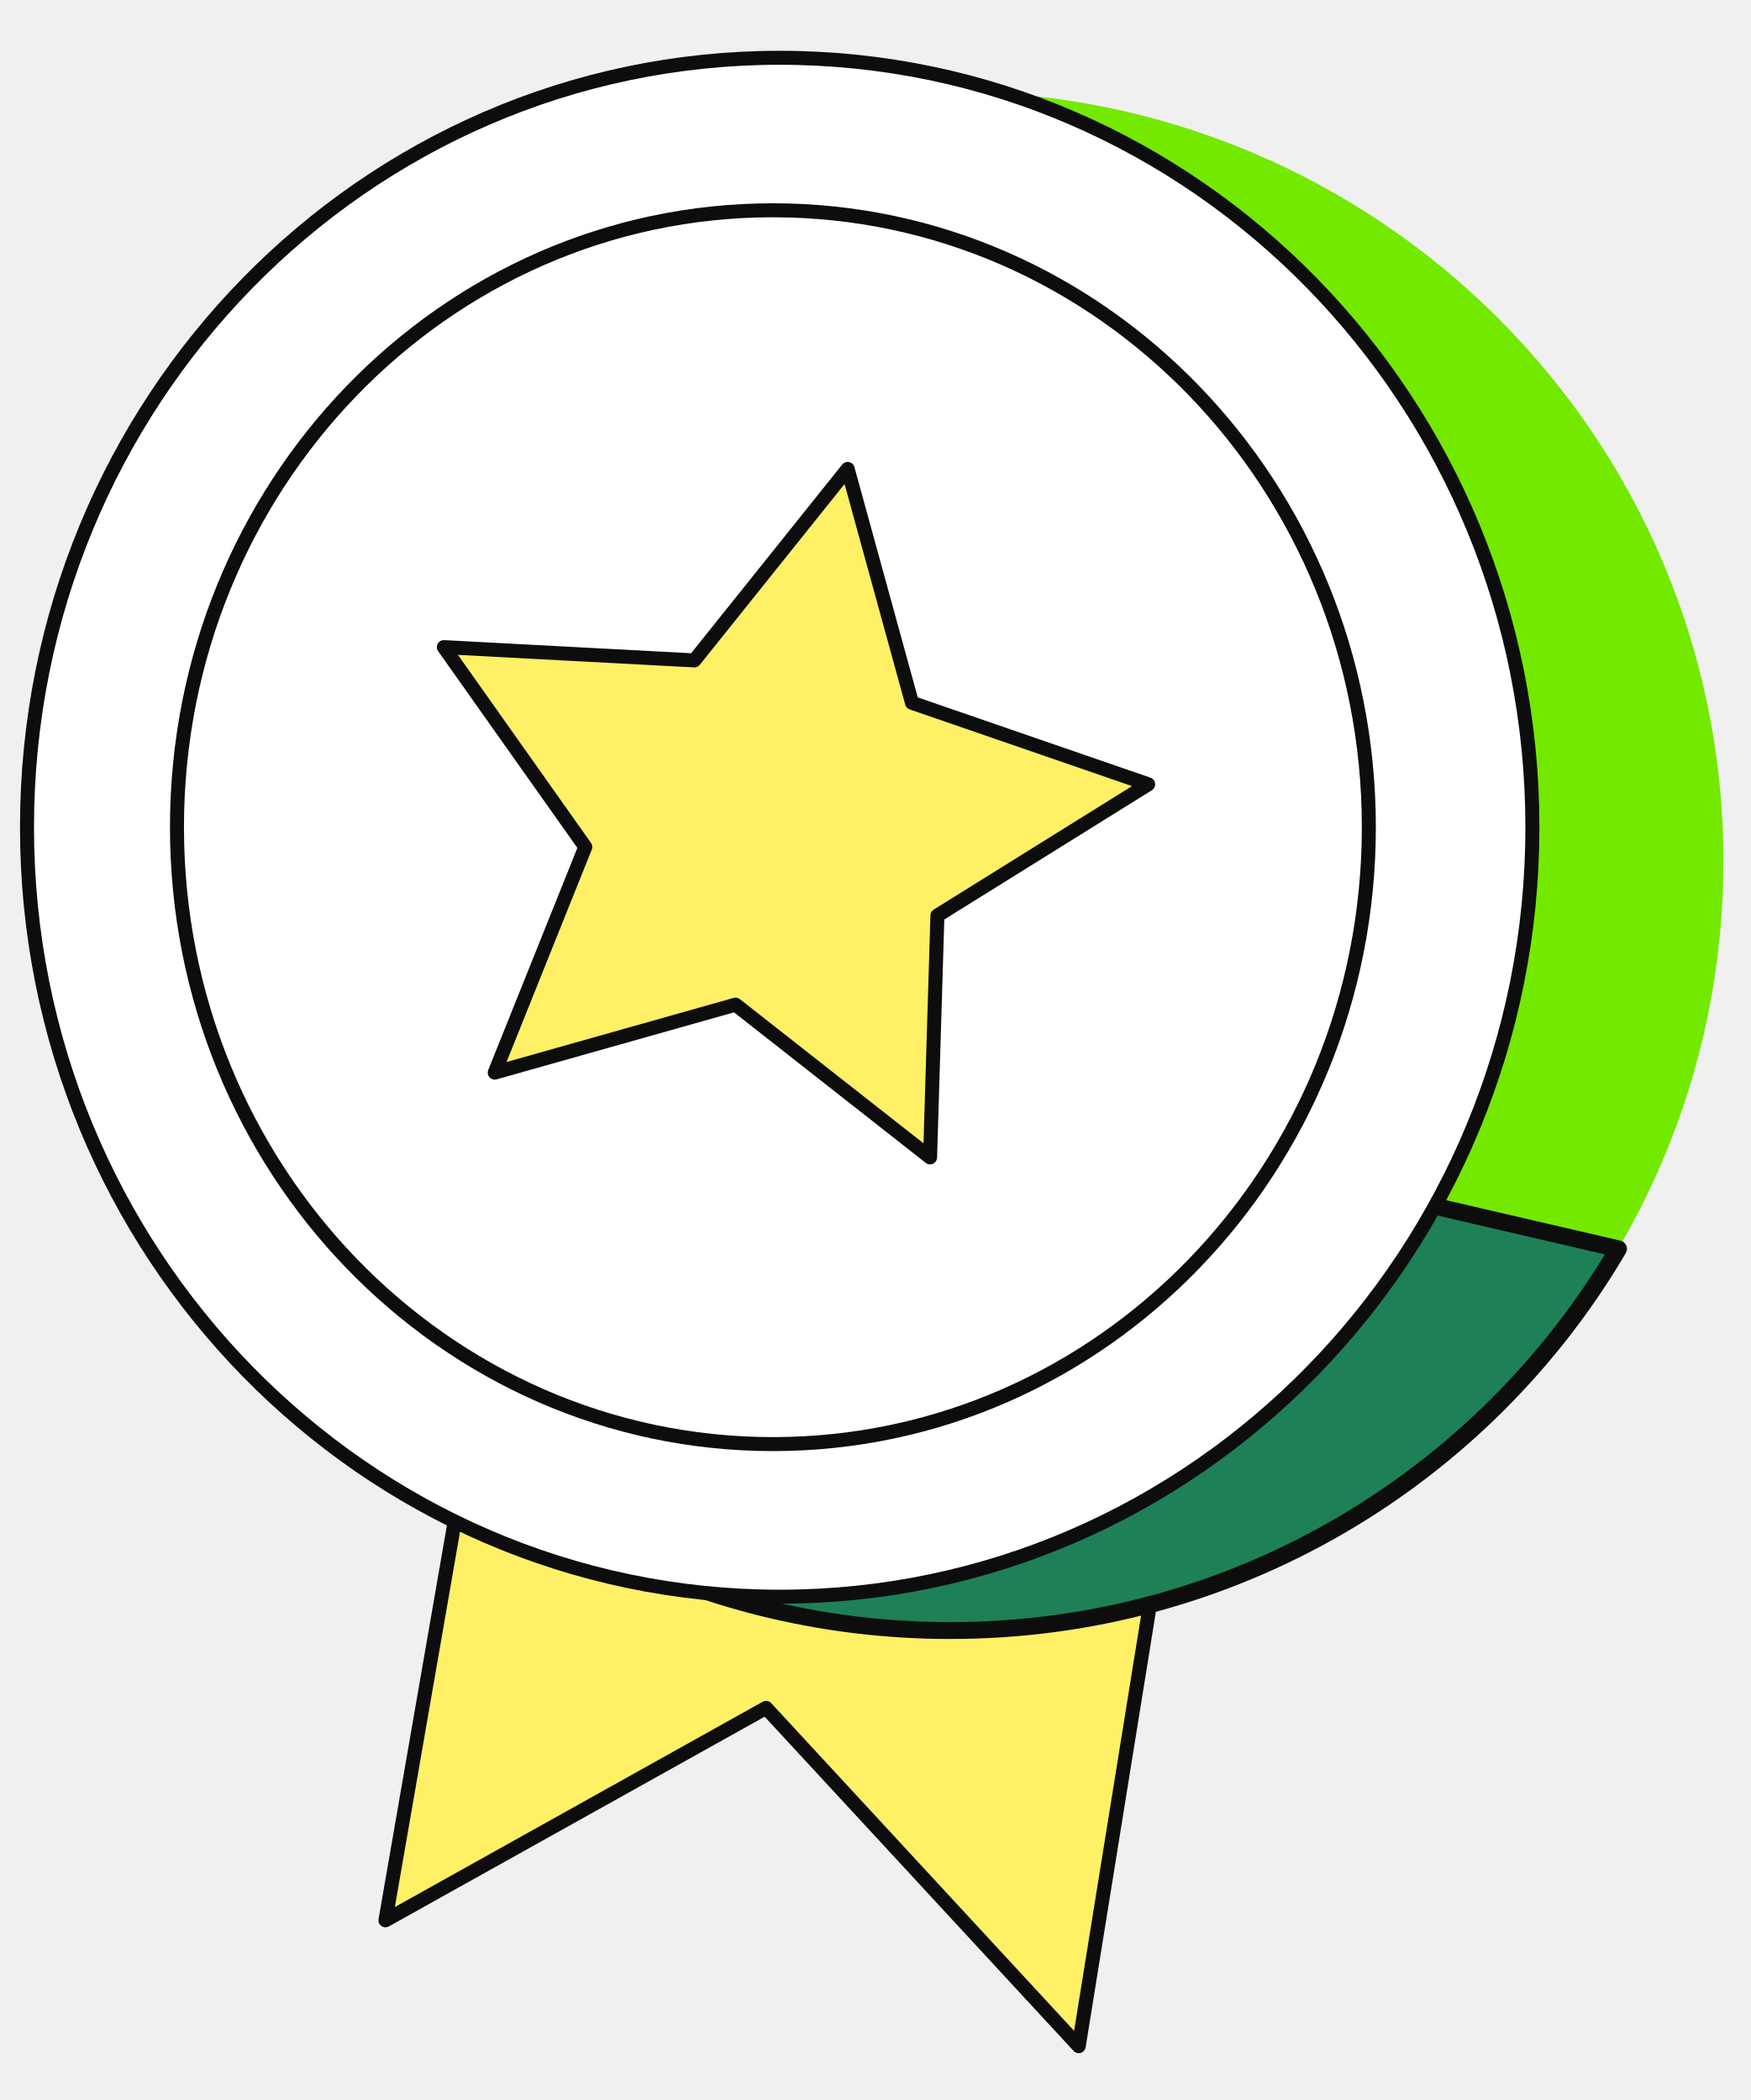
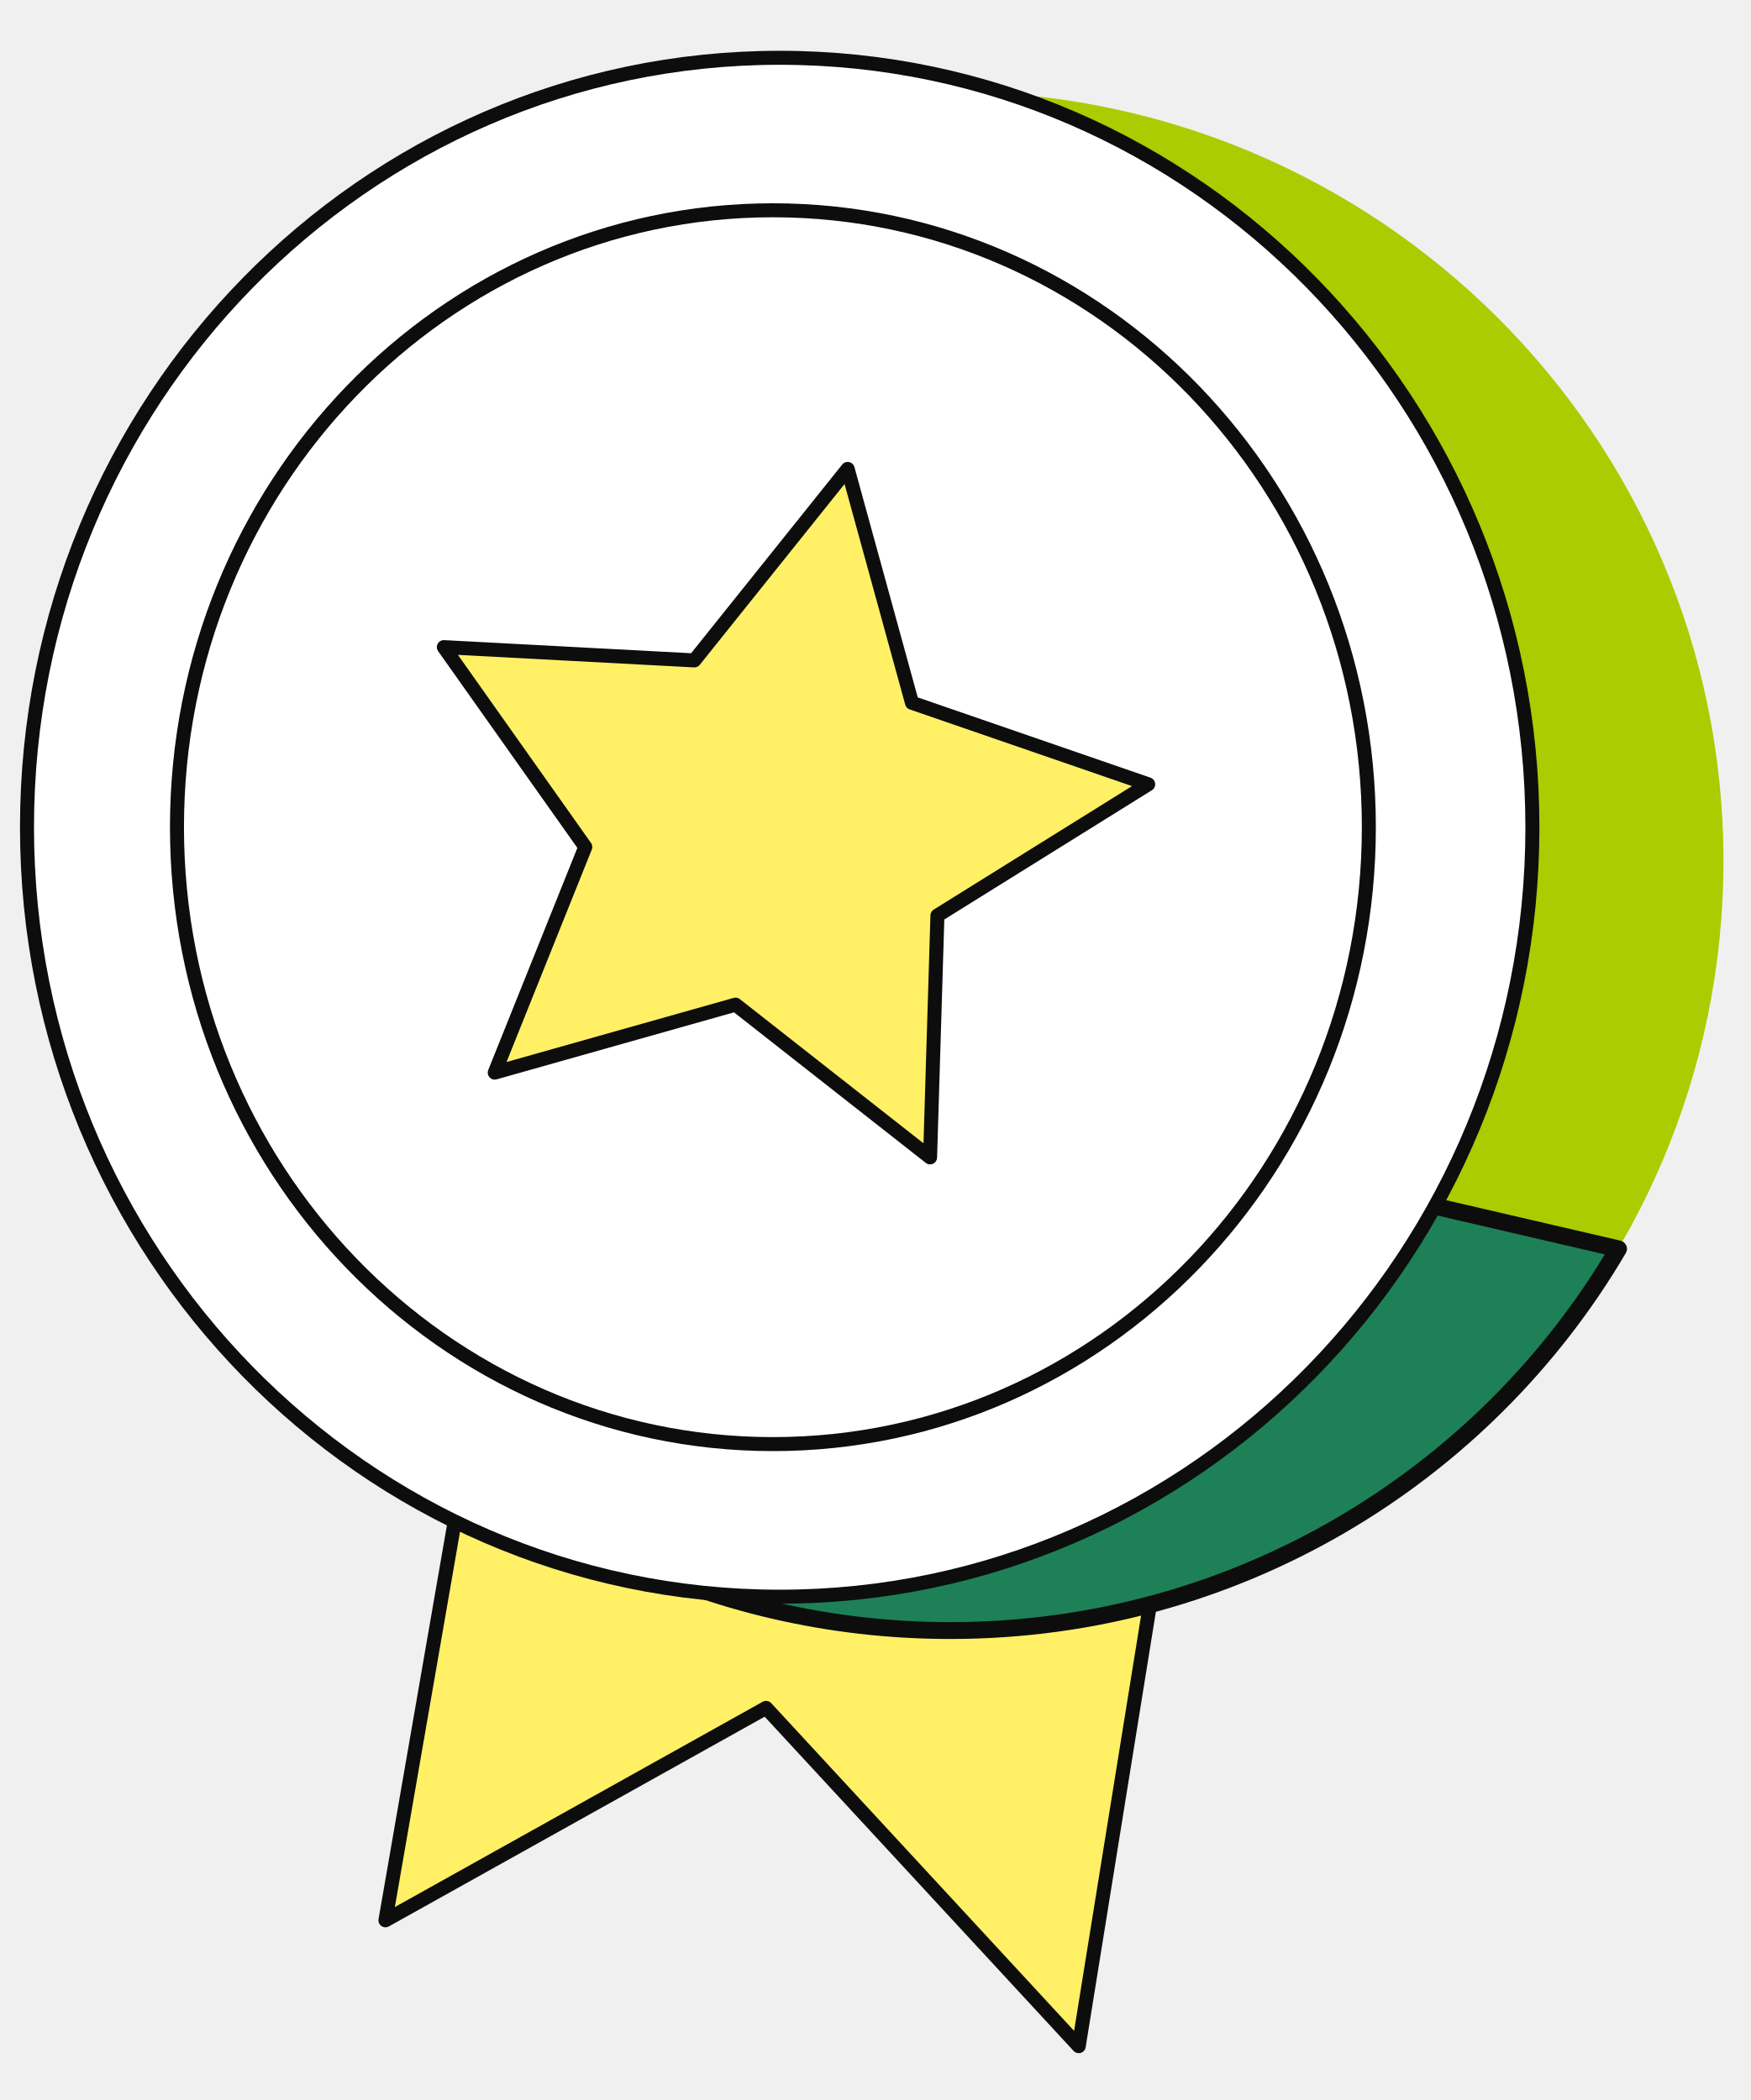
<svg xmlns="http://www.w3.org/2000/svg" width="50" height="60" viewBox="0 0 50 60" fill="none">
  <path d="M11.01 54.866L13.65 39.657L33.531 41.605L30.813 58.462L21.882 48.797L11.01 54.866Z" fill="#FFF066" stroke="#0D0D0D" stroke-width="0.4" stroke-linejoin="round" />
-   <path d="M27.142 46.586C14.944 46.586 5.055 36.743 5.055 24.601C5.055 12.46 14.944 2.617 27.142 2.617C39.34 2.617 49.229 12.46 49.229 24.601C49.229 36.743 39.34 46.586 27.142 46.586Z" fill="#74E900" />
+   <path d="M27.142 46.586C14.944 46.586 5.055 36.743 5.055 24.601C5.055 12.46 14.944 2.617 27.142 2.617C39.34 2.617 49.229 12.46 49.229 24.601C49.229 36.743 39.34 46.586 27.142 46.586Z" fill="#AACC00" />
  <path fill-rule="evenodd" clip-rule="evenodd" d="M17.486 44.38C20.403 45.794 23.68 46.587 27.142 46.587C35.282 46.587 42.393 42.204 46.224 35.681L21.111 29.849L17.486 44.38Z" fill="#1E8057" />
  <path d="M17.486 44.38L17.373 44.595C17.27 44.545 17.215 44.432 17.243 44.324L17.486 44.38ZM46.224 35.681L46.282 35.446C46.359 35.464 46.422 35.515 46.453 35.585C46.485 35.654 46.48 35.734 46.441 35.8L46.224 35.681ZM21.111 29.849L20.868 29.793C20.883 29.731 20.924 29.677 20.98 29.644C21.037 29.61 21.105 29.6 21.169 29.615L21.111 29.849ZM17.598 44.164C20.481 45.562 23.72 46.346 27.142 46.346V46.828C23.639 46.828 20.324 46.026 17.373 44.595L17.598 44.164ZM27.142 46.346C35.185 46.346 42.217 42.016 46.007 35.562L46.441 35.8C42.569 42.394 35.378 46.828 27.142 46.828V46.346ZM21.169 29.615L46.282 35.446L46.166 35.915L21.052 30.084L21.169 29.615ZM17.243 44.324L20.868 29.793L21.354 29.906L17.729 44.436L17.243 44.324Z" fill="#0D0D0D" />
  <path d="M22.271 45.62C10.397 45.62 0.771 35.777 0.771 23.636C0.771 11.494 10.397 1.651 22.271 1.651C34.146 1.651 43.772 11.494 43.772 23.636C43.772 35.777 34.146 45.62 22.271 45.62Z" fill="white" stroke="#0D0D0D" stroke-width="0.4" stroke-linejoin="round" />
  <path d="M22.078 41.26C12.676 41.26 5.055 33.369 5.055 23.634C5.055 13.9 12.676 6.008 22.078 6.008C31.479 6.008 39.1 13.9 39.1 23.634C39.1 33.369 31.479 41.26 22.078 41.26Z" stroke="#0D0D0D" stroke-width="0.4" stroke-linejoin="round" />
  <path d="M24.213 13.398L19.833 18.869L12.678 18.489L16.718 24.199L14.132 30.646L21.01 28.704L26.567 33.068L26.777 26.158L32.797 22.408L26.05 20.08L24.213 13.398Z" fill="#FFF066" stroke="#0D0D0D" stroke-width="0.4" stroke-linejoin="round" />
</svg>
